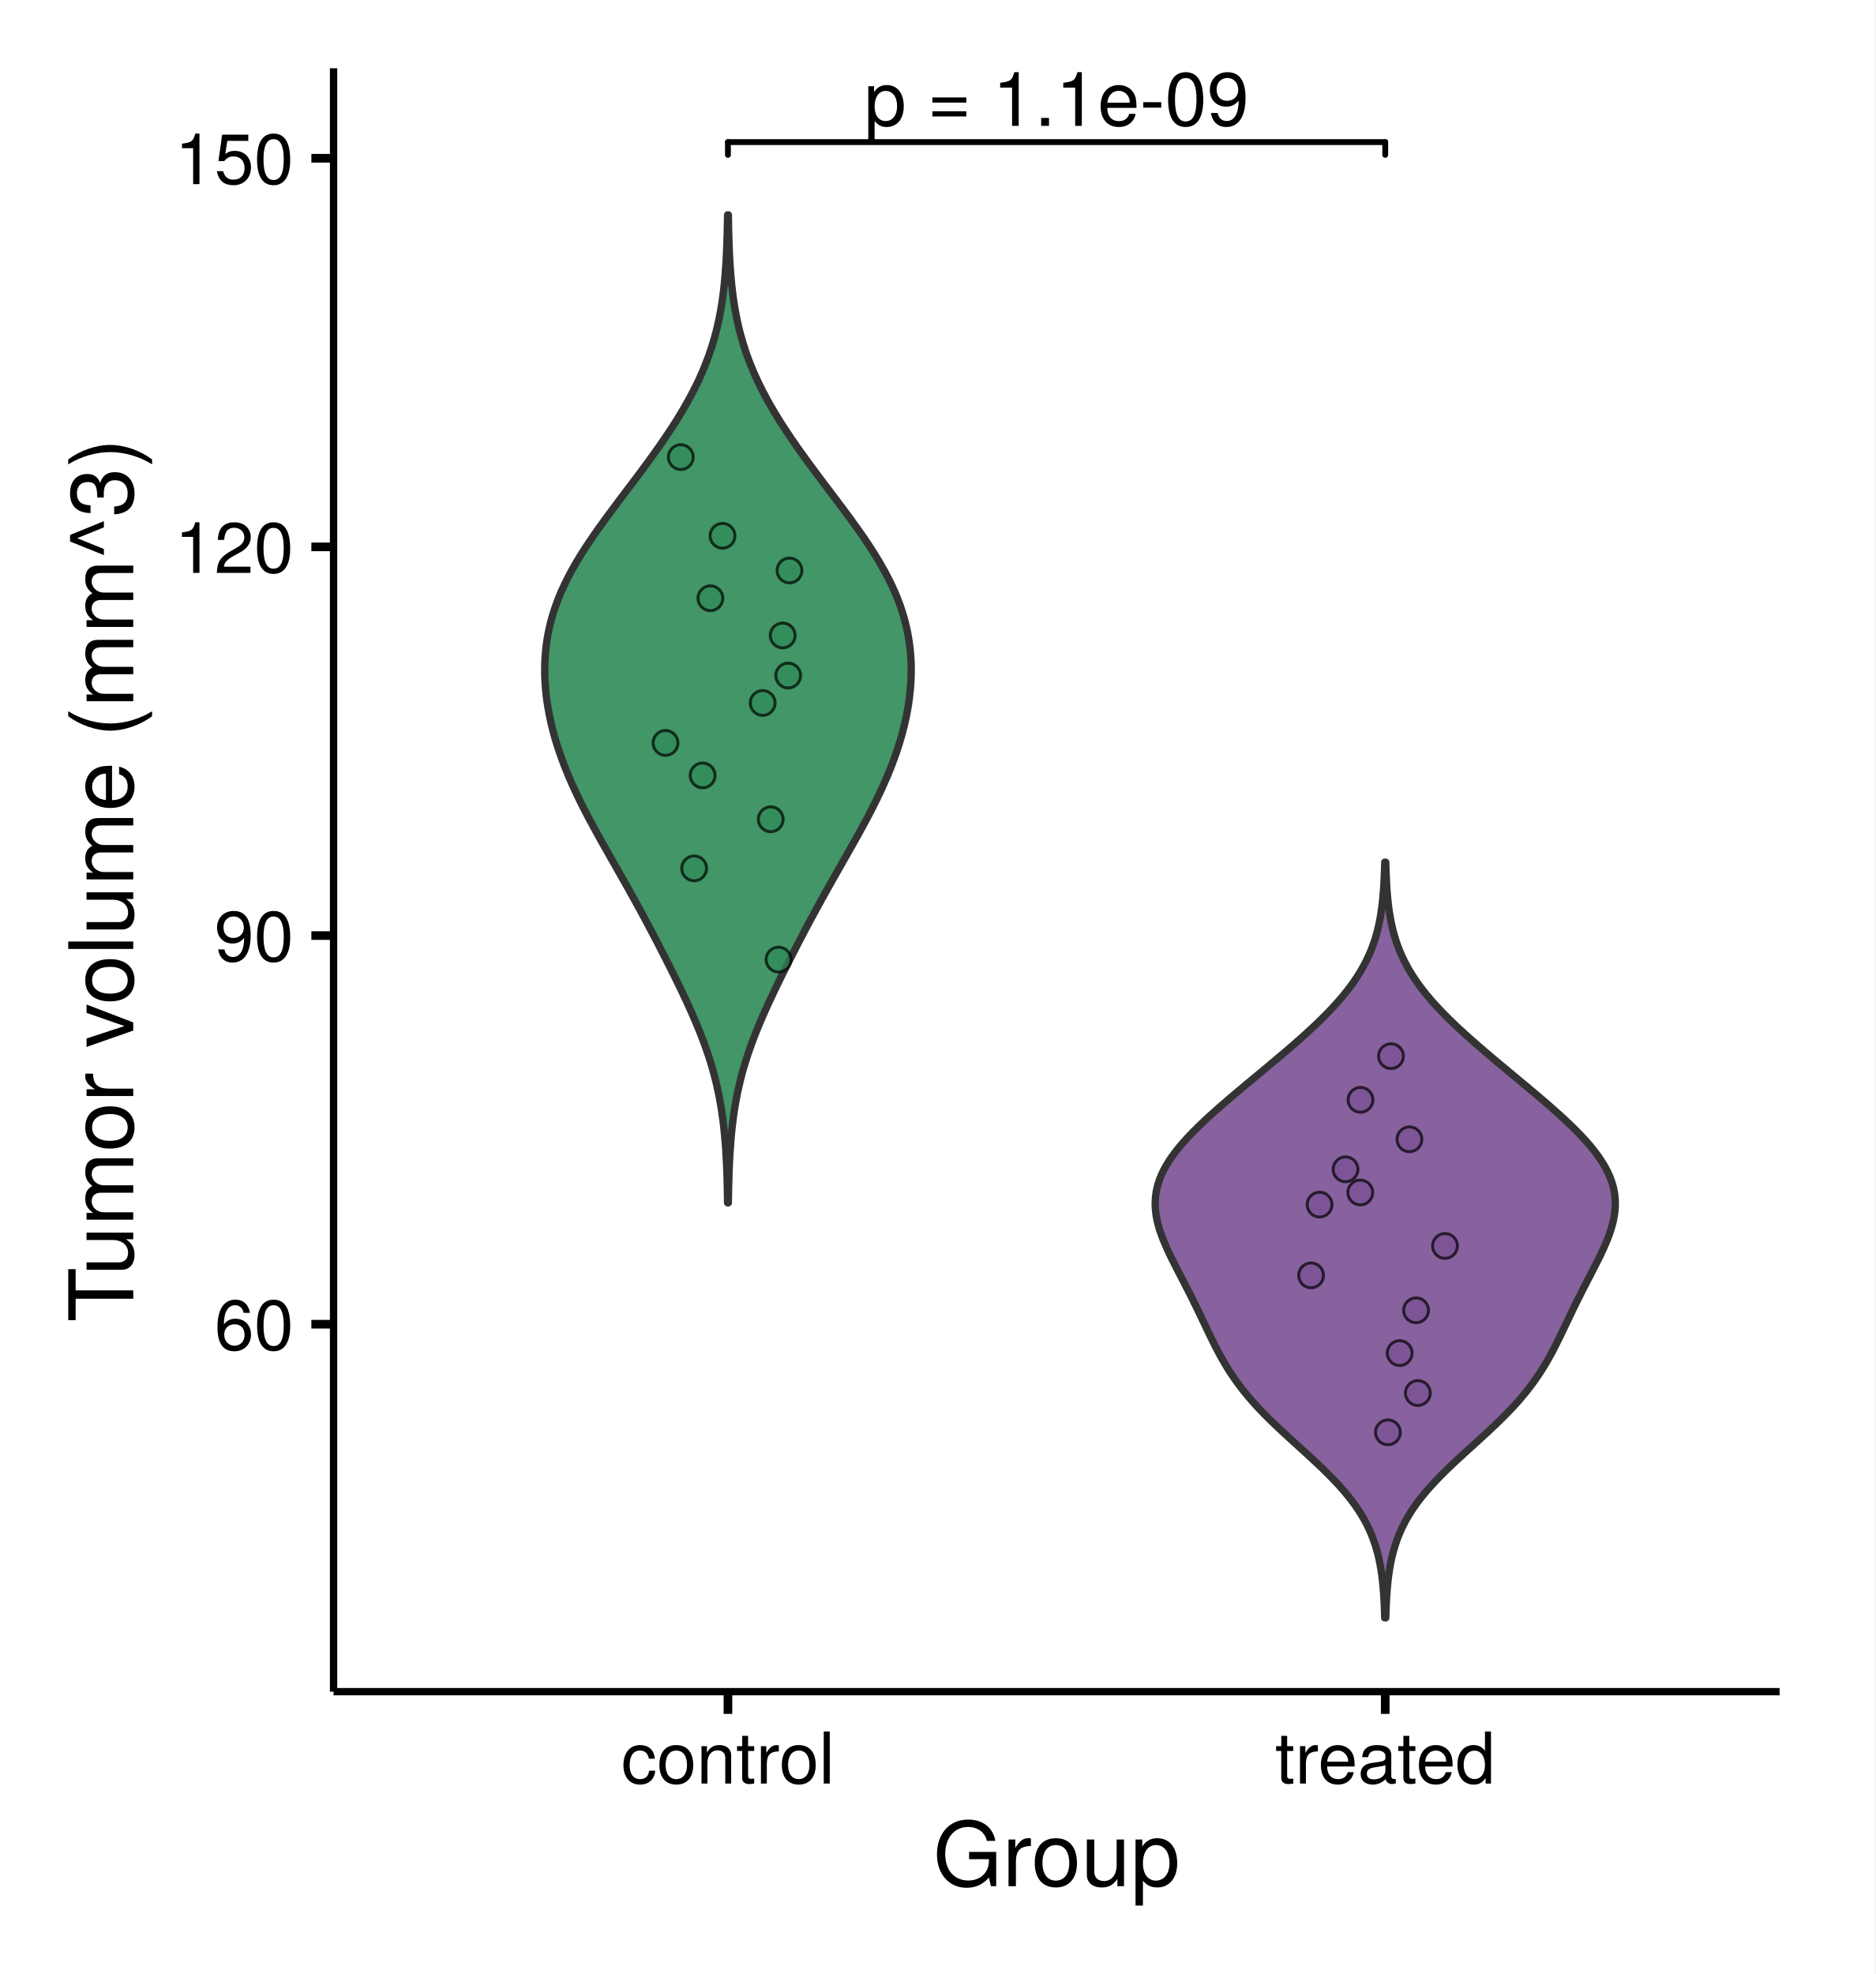
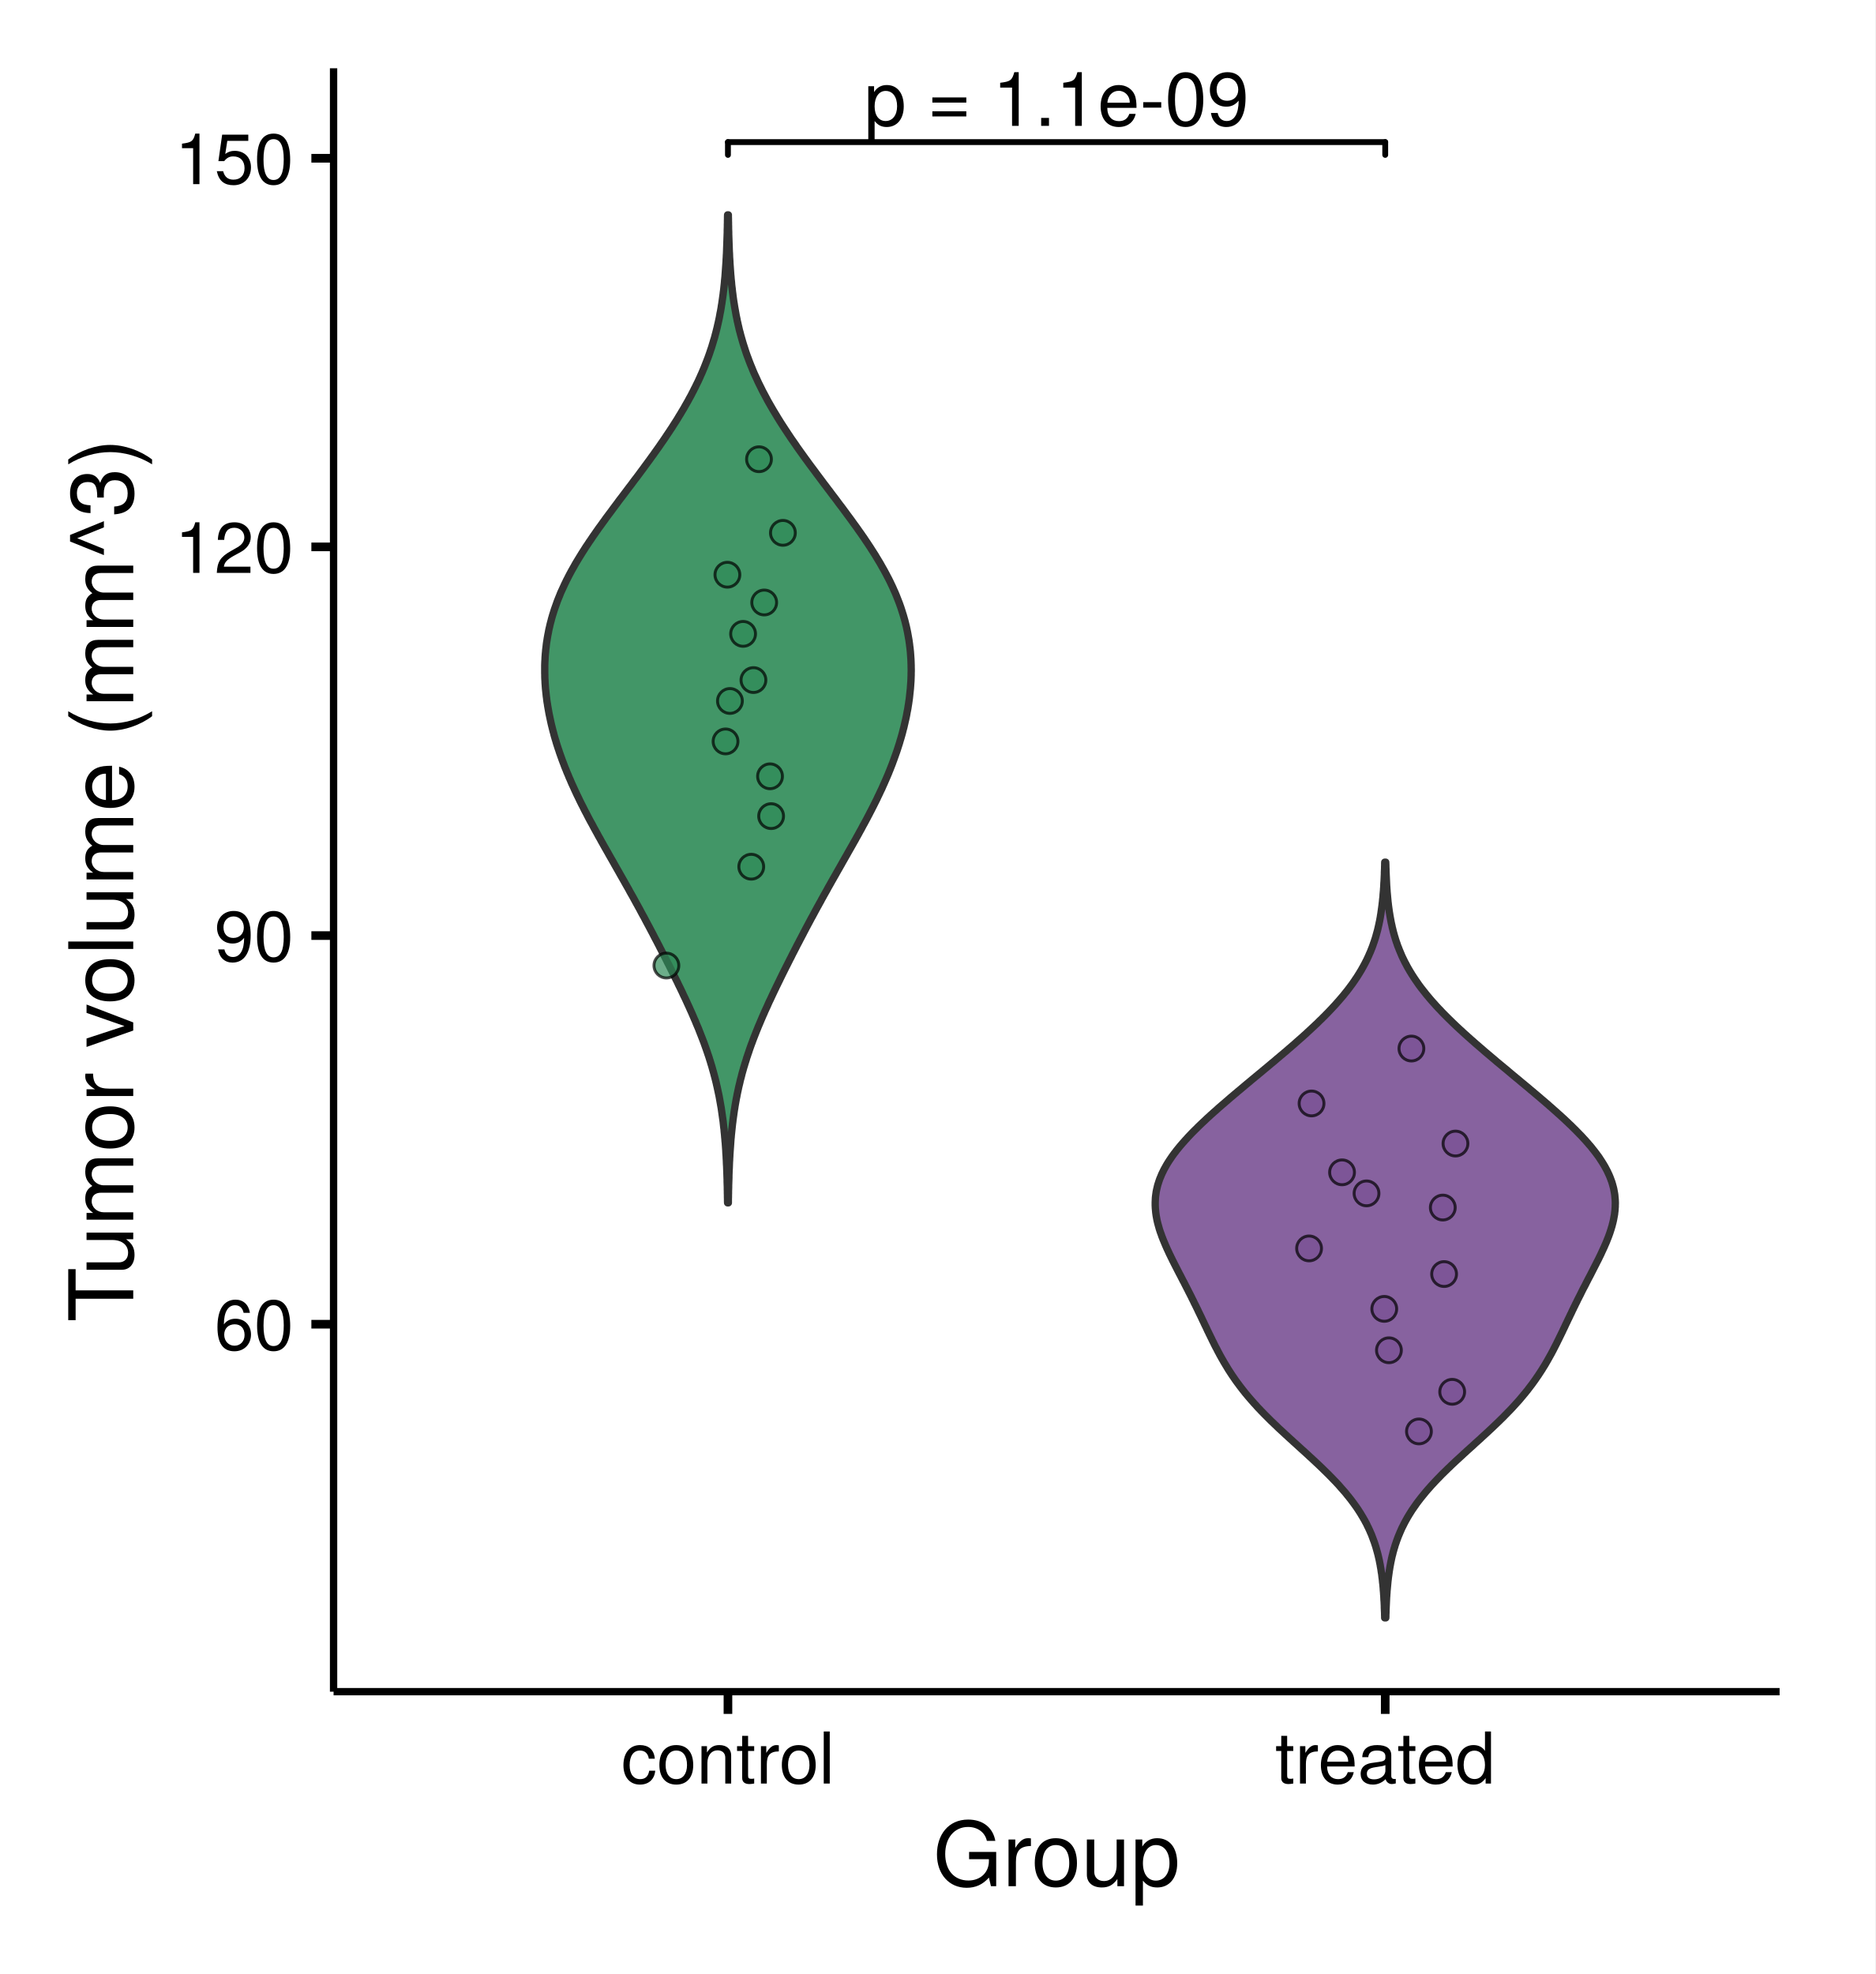
<svg xmlns="http://www.w3.org/2000/svg" class="svglite" width="273.60pt" height="288.00pt" viewBox="0 0 273.60 288.00">
  <defs>
    <style type="text/css">
    .svglite line, .svglite polyline, .svglite polygon, .svglite path, .svglite rect, .svglite circle {
      fill: none;
      stroke: #000000;
      stroke-linecap: round;
      stroke-linejoin: round;
      stroke-miterlimit: 10.00;
    }
    .svglite text {
      white-space: pre;
    }
  </style>
  </defs>
  <rect width="100%" height="100%" style="stroke: none; fill: #FFFFFF;" />
  <defs>
    <clipPath id="cpMC4wMHwyNzMuNjB8MC4wMHwyODguMDA=">
      <rect x="0.00" y="0.00" width="273.60" height="288.00" />
    </clipPath>
  </defs>
  <g clip-path="url(#cpMC4wMHwyNzMuNjB8MC4wMHwyODguMDA=)">
    <rect x="0.00" y="0.00" width="273.60" height="288.00" style="stroke-width: 1.26; stroke: #FFFFFF; fill: #FFFFFF;" />
  </g>
  <defs>
    <clipPath id="cpNDguNjd8MjU5LjY1fDkuOTZ8MjQ2Ljgx">
      <rect x="48.67" y="9.96" width="210.98" height="236.85" />
    </clipPath>
  </defs>
  <g clip-path="url(#cpNDguNjd8MjU5LjY1fDkuOTZ8MjQ2Ljgx)">
    <rect x="48.67" y="9.96" width="210.98" height="236.85" style="stroke-width: 1.26; stroke: none; fill: #FFFFFF;" />
    <polygon points="106.16,175.49 106.15,175.21 106.15,174.93 106.14,174.64 106.14,174.36 106.13,174.08 106.13,173.80 106.12,173.52 106.12,173.23 106.11,172.95 106.10,172.67 106.09,172.39 106.09,172.11 106.08,171.82 106.07,171.54 106.06,171.26 106.05,170.98 106.04,170.70 106.03,170.41 106.02,170.13 106.00,169.85 105.99,169.57 105.98,169.28 105.96,169.00 105.95,168.72 105.93,168.44 105.91,168.16 105.90,167.87 105.88,167.59 105.86,167.31 105.84,167.03 105.82,166.75 105.79,166.46 105.77,166.18 105.74,165.90 105.72,165.62 105.69,165.34 105.66,165.05 105.64,164.77 105.60,164.49 105.57,164.21 105.54,163.93 105.51,163.64 105.47,163.36 105.43,163.08 105.39,162.80 105.35,162.51 105.31,162.23 105.27,161.95 105.23,161.67 105.18,161.39 105.13,161.10 105.08,160.82 105.03,160.54 104.98,160.26 104.93,159.98 104.87,159.69 104.81,159.41 104.75,159.13 104.69,158.85 104.63,158.57 104.56,158.28 104.50,158.00 104.43,157.72 104.36,157.44 104.29,157.16 104.21,156.87 104.14,156.59 104.06,156.31 103.98,156.03 103.90,155.74 103.82,155.46 103.73,155.18 103.65,154.90 103.56,154.62 103.47,154.33 103.38,154.05 103.28,153.77 103.19,153.49 103.09,153.21 102.99,152.92 102.89,152.64 102.79,152.36 102.69,152.08 102.58,151.80 102.47,151.51 102.36,151.23 102.25,150.95 102.14,150.67 102.03,150.39 101.92,150.10 101.80,149.82 101.68,149.54 101.56,149.26 101.45,148.97 101.32,148.69 101.20,148.41 101.08,148.13 100.96,147.85 100.83,147.56 100.70,147.28 100.58,147.00 100.45,146.72 100.32,146.44 100.19,146.15 100.06,145.87 99.93,145.59 99.79,145.31 99.66,145.03 99.53,144.74 99.39,144.46 99.26,144.18 99.12,143.90 98.98,143.62 98.85,143.33 98.71,143.05 98.57,142.77 98.43,142.49 98.29,142.20 98.15,141.92 98.01,141.64 97.87,141.36 97.73,141.08 97.59,140.79 97.44,140.51 97.30,140.23 97.16,139.95 97.02,139.67 96.87,139.38 96.73,139.10 96.58,138.82 96.44,138.54 96.29,138.26 96.15,137.97 96.00,137.69 95.86,137.41 95.71,137.13 95.56,136.85 95.41,136.56 95.27,136.28 95.12,136.00 94.97,135.72 94.82,135.43 94.67,135.15 94.52,134.87 94.37,134.59 94.22,134.31 94.07,134.02 93.92,133.74 93.76,133.46 93.61,133.18 93.46,132.90 93.31,132.61 93.15,132.33 93.00,132.05 92.84,131.77 92.69,131.49 92.53,131.20 92.38,130.92 92.22,130.64 92.06,130.36 91.90,130.08 91.75,129.79 91.59,129.51 91.43,129.23 91.27,128.95 91.11,128.66 90.95,128.38 90.79,128.10 90.63,127.82 90.47,127.54 90.31,127.25 90.15,126.97 89.99,126.69 89.83,126.41 89.67,126.13 89.51,125.84 89.35,125.56 89.19,125.28 89.03,125.00 88.87,124.72 88.71,124.43 88.55,124.15 88.39,123.87 88.23,123.59 88.07,123.31 87.91,123.02 87.75,122.74 87.60,122.46 87.44,122.18 87.28,121.90 87.13,121.61 86.97,121.33 86.82,121.05 86.66,120.77 86.51,120.48 86.36,120.20 86.20,119.92 86.05,119.64 85.90,119.36 85.75,119.07 85.61,118.79 85.46,118.51 85.31,118.23 85.17,117.95 85.03,117.66 84.88,117.38 84.74,117.10 84.60,116.82 84.47,116.54 84.33,116.25 84.19,115.97 84.06,115.69 83.93,115.41 83.80,115.13 83.67,114.84 83.54,114.56 83.41,114.28 83.29,114.00 83.17,113.71 83.04,113.43 82.93,113.15 82.81,112.87 82.69,112.59 82.58,112.30 82.46,112.02 82.35,111.74 82.25,111.46 82.14,111.18 82.03,110.89 81.93,110.61 81.83,110.33 81.73,110.05 81.63,109.77 81.54,109.48 81.44,109.20 81.35,108.92 81.26,108.64 81.17,108.36 81.09,108.07 81.00,107.79 80.92,107.51 80.84,107.23 80.77,106.94 80.69,106.66 80.62,106.38 80.55,106.10 80.48,105.82 80.41,105.53 80.35,105.25 80.29,104.97 80.23,104.69 80.17,104.41 80.11,104.12 80.06,103.84 80.01,103.56 79.96,103.28 79.91,103.00 79.87,102.71 79.82,102.43 79.78,102.15 79.75,101.87 79.71,101.59 79.68,101.30 79.65,101.02 79.62,100.74 79.59,100.46 79.57,100.17 79.55,99.89 79.53,99.61 79.52,99.33 79.50,99.05 79.49,98.76 79.49,98.48 79.48,98.20 79.48,97.92 79.48,97.64 79.48,97.35 79.48,97.07 79.49,96.79 79.50,96.51 79.52,96.23 79.53,95.94 79.55,95.66 79.57,95.38 79.60,95.10 79.62,94.82 79.66,94.53 79.69,94.25 79.72,93.97 79.76,93.69 79.81,93.40 79.85,93.12 79.90,92.84 79.95,92.56 80.01,92.28 80.06,91.99 80.12,91.71 80.19,91.43 80.25,91.15 80.32,90.87 80.40,90.58 80.47,90.30 80.55,90.02 80.63,89.74 80.72,89.46 80.81,89.17 80.90,88.89 81.00,88.61 81.10,88.33 81.20,88.05 81.30,87.76 81.41,87.48 81.52,87.20 81.64,86.92 81.75,86.63 81.87,86.35 82.00,86.07 82.13,85.79 82.26,85.51 82.39,85.22 82.53,84.94 82.66,84.66 82.81,84.38 82.95,84.10 83.10,83.81 83.25,83.53 83.40,83.25 83.56,82.97 83.72,82.69 83.88,82.40 84.04,82.12 84.21,81.84 84.38,81.56 84.55,81.28 84.73,80.99 84.90,80.71 85.08,80.43 85.26,80.15 85.44,79.86 85.63,79.58 85.82,79.30 86.00,79.02 86.20,78.74 86.39,78.45 86.58,78.17 86.78,77.89 86.97,77.61 87.17,77.33 87.37,77.04 87.58,76.76 87.78,76.48 87.98,76.20 88.19,75.92 88.39,75.63 88.60,75.35 88.81,75.07 89.02,74.79 89.23,74.51 89.44,74.22 89.65,73.94 89.86,73.66 90.07,73.38 90.28,73.09 90.49,72.81 90.71,72.53 90.92,72.25 91.13,71.97 91.35,71.68 91.56,71.40 91.77,71.12 91.99,70.84 92.20,70.56 92.41,70.27 92.62,69.99 92.84,69.71 93.05,69.43 93.26,69.15 93.47,68.86 93.68,68.58 93.89,68.30 94.09,68.02 94.30,67.74 94.51,67.45 94.72,67.17 94.92,66.89 95.12,66.61 95.33,66.33 95.53,66.04 95.73,65.76 95.93,65.48 96.13,65.20 96.33,64.91 96.52,64.63 96.72,64.35 96.91,64.07 97.10,63.79 97.29,63.50 97.48,63.22 97.67,62.94 97.85,62.66 98.04,62.38 98.22,62.09 98.40,61.81 98.58,61.53 98.76,61.25 98.93,60.97 99.10,60.68 99.28,60.40 99.44,60.12 99.61,59.84 99.78,59.56 99.94,59.27 100.10,58.99 100.26,58.71 100.42,58.43 100.57,58.14 100.73,57.86 100.88,57.58 101.02,57.30 101.17,57.02 101.31,56.73 101.46,56.45 101.59,56.17 101.73,55.89 101.87,55.61 102.00,55.32 102.13,55.04 102.25,54.76 102.38,54.48 102.50,54.20 102.62,53.91 102.74,53.63 102.85,53.35 102.96,53.07 103.07,52.79 103.18,52.50 103.29,52.22 103.39,51.94 103.49,51.66 103.59,51.37 103.68,51.09 103.78,50.81 103.87,50.53 103.95,50.25 104.04,49.96 104.12,49.68 104.21,49.40 104.29,49.12 104.36,48.84 104.44,48.55 104.51,48.27 104.58,47.99 104.65,47.71 104.71,47.43 104.78,47.14 104.84,46.86 104.90,46.58 104.96,46.30 105.01,46.02 105.06,45.73 105.12,45.45 105.17,45.17 105.22,44.89 105.26,44.60 105.31,44.32 105.35,44.04 105.39,43.76 105.43,43.48 105.47,43.19 105.51,42.91 105.54,42.63 105.58,42.35 105.61,42.07 105.64,41.78 105.67,41.50 105.70,41.22 105.72,40.94 105.75,40.66 105.78,40.37 105.80,40.09 105.82,39.81 105.84,39.53 105.86,39.25 105.88,38.96 105.90,38.68 105.92,38.40 105.94,38.12 105.95,37.83 105.97,37.55 105.98,37.27 106.00,36.99 106.01,36.71 106.02,36.42 106.03,36.14 106.04,35.86 106.05,35.58 106.06,35.30 106.07,35.01 106.08,34.73 106.09,34.45 106.10,34.17 106.11,33.89 106.11,33.60 106.12,33.32 106.13,33.04 106.13,32.76 106.14,32.48 106.14,32.19 106.15,31.91 106.15,31.63 106.16,31.35 106.27,31.35 106.27,31.63 106.28,31.91 106.28,32.19 106.29,32.48 106.29,32.76 106.30,33.04 106.30,33.32 106.31,33.60 106.32,33.89 106.32,34.17 106.33,34.45 106.34,34.73 106.35,35.01 106.36,35.30 106.37,35.58 106.38,35.86 106.39,36.14 106.40,36.42 106.41,36.71 106.43,36.99 106.44,37.27 106.45,37.55 106.47,37.83 106.49,38.12 106.50,38.40 106.52,38.68 106.54,38.96 106.56,39.25 106.58,39.53 106.60,39.81 106.62,40.09 106.65,40.37 106.67,40.66 106.70,40.94 106.73,41.22 106.75,41.50 106.78,41.78 106.82,42.07 106.85,42.35 106.88,42.63 106.92,42.91 106.95,43.19 106.99,43.48 107.03,43.76 107.07,44.04 107.12,44.32 107.16,44.60 107.21,44.89 107.26,45.17 107.31,45.45 107.36,45.73 107.41,46.02 107.47,46.30 107.53,46.58 107.58,46.86 107.65,47.14 107.71,47.43 107.78,47.71 107.84,47.99 107.91,48.27 107.99,48.55 108.06,48.84 108.14,49.12 108.22,49.40 108.30,49.68 108.38,49.96 108.47,50.25 108.56,50.53 108.65,50.81 108.74,51.09 108.83,51.37 108.93,51.66 109.03,51.94 109.14,52.22 109.24,52.50 109.35,52.79 109.46,53.07 109.57,53.35 109.69,53.63 109.80,53.91 109.92,54.20 110.04,54.48 110.17,54.76 110.30,55.04 110.43,55.32 110.56,55.61 110.69,55.89 110.83,56.17 110.97,56.45 111.11,56.73 111.25,57.02 111.40,57.30 111.55,57.58 111.70,57.86 111.85,58.14 112.00,58.43 112.16,58.71 112.32,58.99 112.48,59.27 112.65,59.56 112.81,59.84 112.98,60.12 113.15,60.40 113.32,60.68 113.49,60.97 113.67,61.25 113.84,61.53 114.02,61.81 114.20,62.09 114.39,62.38 114.57,62.66 114.76,62.94 114.94,63.22 115.13,63.50 115.32,63.79 115.51,64.07 115.71,64.35 115.90,64.63 116.10,64.91 116.29,65.20 116.49,65.48 116.69,65.76 116.89,66.04 117.10,66.33 117.30,66.61 117.50,66.89 117.71,67.17 117.91,67.45 118.12,67.74 118.33,68.02 118.54,68.30 118.75,68.58 118.96,68.86 119.17,69.15 119.38,69.43 119.59,69.71 119.80,69.99 120.01,70.27 120.22,70.56 120.44,70.84 120.65,71.12 120.86,71.40 121.08,71.68 121.29,71.97 121.50,72.25 121.72,72.53 121.93,72.81 122.14,73.09 122.35,73.38 122.56,73.66 122.78,73.94 122.99,74.22 123.20,74.51 123.41,74.79 123.61,75.07 123.82,75.35 124.03,75.63 124.24,75.92 124.44,76.20 124.64,76.48 124.85,76.76 125.05,77.04 125.25,77.33 125.45,77.61 125.65,77.89 125.84,78.17 126.04,78.45 126.23,78.74 126.42,79.02 126.61,79.30 126.79,79.58 126.98,79.86 127.16,80.15 127.34,80.43 127.52,80.71 127.70,80.99 127.87,81.28 128.04,81.56 128.21,81.84 128.38,82.12 128.54,82.40 128.70,82.69 128.86,82.97 129.02,83.25 129.17,83.53 129.32,83.81 129.47,84.10 129.62,84.38 129.76,84.66 129.90,84.94 130.03,85.22 130.17,85.51 130.30,85.79 130.42,86.07 130.55,86.35 130.67,86.63 130.79,86.92 130.90,87.20 131.01,87.48 131.12,87.76 131.23,88.05 131.33,88.33 131.43,88.61 131.52,88.89 131.61,89.17 131.70,89.46 131.79,89.74 131.87,90.02 131.95,90.30 132.03,90.58 132.10,90.87 132.17,91.15 132.24,91.43 132.30,91.71 132.36,91.99 132.42,92.28 132.47,92.56 132.52,92.84 132.57,93.12 132.62,93.40 132.66,93.69 132.70,93.97 132.73,94.25 132.77,94.53 132.80,94.82 132.83,95.10 132.85,95.38 132.87,95.66 132.89,95.94 132.91,96.23 132.92,96.51 132.93,96.79 132.94,97.07 132.94,97.35 132.95,97.64 132.95,97.92 132.94,98.20 132.94,98.48 132.93,98.76 132.92,99.05 132.91,99.33 132.89,99.61 132.87,99.89 132.85,100.17 132.83,100.46 132.80,100.74 132.77,101.02 132.74,101.30 132.71,101.59 132.68,101.87 132.64,102.15 132.60,102.43 132.56,102.71 132.51,103.00 132.47,103.28 132.42,103.56 132.36,103.84 132.31,104.12 132.26,104.41 132.20,104.69 132.14,104.97 132.07,105.25 132.01,105.53 131.94,105.82 131.88,106.10 131.80,106.38 131.73,106.66 131.66,106.94 131.58,107.23 131.50,107.51 131.42,107.79 131.33,108.07 131.25,108.36 131.16,108.64 131.07,108.92 130.98,109.20 130.89,109.48 130.79,109.77 130.69,110.05 130.59,110.33 130.49,110.61 130.39,110.89 130.28,111.18 130.18,111.46 130.07,111.74 129.96,112.02 129.85,112.30 129.73,112.59 129.62,112.87 129.50,113.15 129.38,113.43 129.26,113.71 129.13,114.00 129.01,114.28 128.88,114.56 128.76,114.84 128.63,115.13 128.49,115.41 128.36,115.69 128.23,115.97 128.09,116.25 127.96,116.54 127.82,116.82 127.68,117.10 127.54,117.38 127.40,117.66 127.25,117.95 127.11,118.23 126.96,118.51 126.82,118.79 126.67,119.07 126.52,119.36 126.37,119.64 126.22,119.92 126.07,120.20 125.91,120.48 125.76,120.77 125.61,121.05 125.45,121.33 125.30,121.61 125.14,121.90 124.98,122.18 124.83,122.46 124.67,122.74 124.51,123.02 124.35,123.31 124.19,123.59 124.03,123.87 123.87,124.15 123.71,124.43 123.55,124.72 123.39,125.00 123.23,125.28 123.07,125.56 122.91,125.84 122.75,126.13 122.59,126.41 122.43,126.69 122.27,126.97 122.11,127.25 121.95,127.54 121.79,127.82 121.63,128.10 121.47,128.38 121.31,128.66 121.15,128.95 120.99,129.23 120.83,129.51 120.68,129.79 120.52,130.08 120.36,130.36 120.20,130.64 120.05,130.92 119.89,131.20 119.74,131.49 119.58,131.77 119.43,132.05 119.27,132.33 119.12,132.61 118.96,132.90 118.81,133.18 118.66,133.46 118.51,133.74 118.35,134.02 118.20,134.31 118.05,134.59 117.90,134.87 117.75,135.15 117.60,135.43 117.45,135.72 117.30,136.00 117.16,136.28 117.01,136.56 116.86,136.85 116.71,137.13 116.57,137.41 116.42,137.69 116.27,137.97 116.13,138.26 115.98,138.54 115.84,138.82 115.69,139.10 115.55,139.38 115.41,139.67 115.26,139.95 115.12,140.23 114.98,140.51 114.84,140.79 114.69,141.08 114.55,141.36 114.41,141.64 114.27,141.92 114.13,142.20 113.99,142.49 113.85,142.77 113.72,143.05 113.58,143.33 113.44,143.62 113.30,143.90 113.17,144.18 113.03,144.46 112.90,144.74 112.76,145.03 112.63,145.31 112.50,145.59 112.37,145.87 112.23,146.15 112.10,146.44 111.98,146.72 111.85,147.00 111.72,147.28 111.59,147.56 111.47,147.85 111.34,148.13 111.22,148.41 111.10,148.69 110.98,148.97 110.86,149.26 110.74,149.54 110.62,149.82 110.51,150.10 110.39,150.39 110.28,150.67 110.17,150.95 110.06,151.23 109.95,151.51 109.84,151.80 109.74,152.08 109.63,152.36 109.53,152.64 109.43,152.92 109.33,153.21 109.24,153.49 109.14,153.77 109.05,154.05 108.95,154.33 108.87,154.62 108.78,154.90 108.69,155.18 108.61,155.46 108.52,155.74 108.44,156.03 108.36,156.31 108.28,156.59 108.21,156.87 108.14,157.16 108.06,157.44 107.99,157.72 107.93,158.00 107.86,158.28 107.79,158.57 107.73,158.85 107.67,159.13 107.61,159.41 107.55,159.69 107.50,159.98 107.44,160.26 107.39,160.54 107.34,160.82 107.29,161.10 107.24,161.39 107.20,161.67 107.15,161.95 107.11,162.23 107.07,162.51 107.03,162.80 106.99,163.08 106.95,163.36 106.92,163.64 106.88,163.93 106.85,164.21 106.82,164.49 106.79,164.77 106.76,165.05 106.73,165.34 106.70,165.62 106.68,165.90 106.65,166.18 106.63,166.46 106.61,166.75 106.59,167.03 106.57,167.31 106.55,167.59 106.53,167.87 106.51,168.16 106.49,168.44 106.48,168.72 106.46,169.00 106.45,169.28 106.43,169.57 106.42,169.85 106.41,170.13 106.40,170.41 106.38,170.70 106.37,170.98 106.36,171.26 106.35,171.54 106.35,171.82 106.34,172.11 106.33,172.39 106.32,172.67 106.31,172.95 106.31,173.23 106.30,173.52 106.29,173.80 106.29,174.08 106.28,174.36 106.28,174.64 106.27,174.93 106.27,175.21 106.27,175.49 106.16,175.49 " style="stroke-width: 1.07; stroke: #333333; stroke-linecap: butt; fill: #2E8B57; fill-opacity: 0.90;" />
    <polygon points="202.03,236.04 202.03,235.83 202.02,235.61 202.02,235.40 202.01,235.18 202.00,234.97 201.99,234.75 201.98,234.53 201.98,234.32 201.97,234.10 201.96,233.89 201.95,233.67 201.93,233.45 201.92,233.24 201.91,233.02 201.90,232.81 201.88,232.59 201.87,232.38 201.85,232.16 201.83,231.94 201.82,231.73 201.80,231.51 201.78,231.30 201.76,231.08 201.73,230.87 201.71,230.65 201.69,230.43 201.66,230.22 201.63,230.00 201.61,229.79 201.58,229.57 201.54,229.36 201.51,229.14 201.48,228.92 201.44,228.71 201.40,228.49 201.37,228.28 201.32,228.06 201.28,227.84 201.24,227.63 201.19,227.41 201.14,227.20 201.09,226.98 201.04,226.77 200.98,226.55 200.92,226.33 200.86,226.12 200.80,225.90 200.74,225.69 200.67,225.47 200.60,225.26 200.53,225.04 200.45,224.82 200.37,224.61 200.29,224.39 200.21,224.18 200.13,223.96 200.04,223.75 199.94,223.53 199.85,223.31 199.75,223.10 199.65,222.88 199.54,222.67 199.44,222.45 199.33,222.23 199.21,222.02 199.10,221.80 198.97,221.59 198.85,221.37 198.72,221.16 198.59,220.94 198.46,220.72 198.32,220.51 198.18,220.29 198.04,220.08 197.89,219.86 197.74,219.65 197.58,219.43 197.42,219.21 197.26,219.00 197.10,218.78 196.93,218.57 196.76,218.35 196.58,218.14 196.41,217.92 196.23,217.70 196.04,217.49 195.85,217.27 195.66,217.06 195.47,216.84 195.28,216.62 195.08,216.41 194.88,216.19 194.67,215.98 194.46,215.76 194.26,215.55 194.04,215.33 193.83,215.11 193.61,214.90 193.39,214.68 193.17,214.47 192.95,214.25 192.73,214.04 192.50,213.82 192.27,213.60 192.04,213.39 191.81,213.17 191.58,212.96 191.35,212.74 191.11,212.53 190.88,212.31 190.64,212.09 190.41,211.88 190.17,211.66 189.93,211.45 189.69,211.23 189.46,211.02 189.22,210.80 188.98,210.58 188.74,210.37 188.51,210.15 188.27,209.94 188.03,209.72 187.80,209.50 187.56,209.29 187.33,209.07 187.10,208.86 186.86,208.64 186.63,208.43 186.40,208.21 186.18,207.99 185.95,207.78 185.73,207.56 185.50,207.35 185.28,207.13 185.07,206.92 184.85,206.70 184.63,206.48 184.42,206.27 184.21,206.05 184.00,205.84 183.80,205.62 183.59,205.41 183.39,205.19 183.20,204.97 183.00,204.76 182.81,204.54 182.62,204.33 182.43,204.11 182.24,203.89 182.06,203.68 181.88,203.46 181.70,203.25 181.53,203.03 181.36,202.82 181.19,202.60 181.02,202.38 180.86,202.17 180.70,201.95 180.54,201.74 180.38,201.52 180.23,201.31 180.08,201.09 179.93,200.87 179.78,200.66 179.64,200.44 179.50,200.23 179.36,200.01 179.22,199.80 179.09,199.58 178.96,199.36 178.83,199.15 178.70,198.93 178.57,198.72 178.45,198.50 178.32,198.28 178.20,198.07 178.08,197.85 177.96,197.64 177.85,197.42 177.73,197.21 177.62,196.99 177.51,196.77 177.39,196.56 177.28,196.34 177.17,196.13 177.07,195.91 176.96,195.70 176.85,195.48 176.75,195.26 176.64,195.05 176.54,194.83 176.43,194.62 176.33,194.40 176.22,194.19 176.12,193.97 176.02,193.75 175.92,193.54 175.81,193.32 175.71,193.11 175.61,192.89 175.50,192.67 175.40,192.46 175.30,192.24 175.20,192.03 175.09,191.81 174.99,191.60 174.88,191.38 174.78,191.16 174.68,190.95 174.57,190.73 174.47,190.52 174.36,190.30 174.25,190.09 174.15,189.87 174.04,189.65 173.93,189.44 173.83,189.22 173.72,189.01 173.61,188.79 173.50,188.58 173.39,188.36 173.28,188.14 173.17,187.93 173.06,187.71 172.95,187.50 172.84,187.28 172.73,187.06 172.61,186.85 172.50,186.63 172.39,186.42 172.28,186.20 172.17,185.99 172.05,185.77 171.94,185.55 171.83,185.34 171.72,185.12 171.61,184.91 171.50,184.69 171.39,184.48 171.28,184.26 171.17,184.04 171.06,183.83 170.96,183.61 170.85,183.40 170.75,183.18 170.64,182.97 170.54,182.75 170.44,182.53 170.34,182.32 170.24,182.10 170.15,181.89 170.05,181.67 169.96,181.45 169.87,181.24 169.78,181.02 169.69,180.81 169.61,180.59 169.52,180.38 169.45,180.16 169.37,179.94 169.29,179.73 169.22,179.51 169.15,179.30 169.09,179.08 169.03,178.87 168.97,178.65 168.91,178.43 168.86,178.22 168.81,178.00 168.77,177.79 168.73,177.57 168.69,177.36 168.66,177.14 168.63,176.92 168.61,176.71 168.59,176.49 168.57,176.28 168.56,176.06 168.55,175.84 168.55,175.63 168.55,175.41 168.56,175.20 168.57,174.98 168.58,174.77 168.60,174.55 168.63,174.33 168.66,174.12 168.69,173.90 168.73,173.69 168.78,173.47 168.83,173.26 168.88,173.04 168.94,172.82 169.01,172.61 169.08,172.39 169.15,172.18 169.23,171.96 169.32,171.75 169.41,171.53 169.50,171.31 169.60,171.10 169.71,170.88 169.81,170.67 169.93,170.45 170.05,170.24 170.17,170.02 170.30,169.80 170.43,169.59 170.57,169.37 170.71,169.16 170.86,168.94 171.01,168.72 171.16,168.51 171.32,168.29 171.49,168.08 171.65,167.86 171.82,167.65 172.00,167.43 172.18,167.21 172.36,167.00 172.55,166.78 172.74,166.57 172.93,166.35 173.13,166.14 173.32,165.92 173.53,165.70 173.73,165.49 173.94,165.27 174.15,165.06 174.37,164.84 174.59,164.63 174.80,164.41 175.03,164.19 175.25,163.98 175.48,163.76 175.71,163.55 175.94,163.33 176.17,163.11 176.41,162.90 176.64,162.68 176.88,162.47 177.12,162.25 177.37,162.04 177.61,161.82 177.85,161.60 178.10,161.39 178.35,161.17 178.60,160.96 178.85,160.74 179.10,160.53 179.35,160.31 179.60,160.09 179.86,159.88 180.11,159.66 180.37,159.45 180.62,159.23 180.88,159.02 181.14,158.80 181.40,158.58 181.65,158.37 181.91,158.15 182.17,157.94 182.43,157.72 182.69,157.50 182.95,157.29 183.21,157.07 183.47,156.86 183.73,156.64 183.99,156.43 184.25,156.21 184.51,155.99 184.77,155.78 185.03,155.56 185.28,155.35 185.54,155.13 185.80,154.92 186.06,154.70 186.31,154.48 186.57,154.27 186.82,154.05 187.08,153.84 187.33,153.62 187.59,153.41 187.84,153.19 188.09,152.97 188.34,152.76 188.59,152.54 188.84,152.33 189.08,152.11 189.33,151.89 189.57,151.68 189.82,151.46 190.06,151.25 190.30,151.03 190.54,150.82 190.77,150.60 191.01,150.38 191.24,150.17 191.47,149.95 191.70,149.74 191.93,149.52 192.16,149.31 192.38,149.09 192.60,148.87 192.83,148.66 193.04,148.44 193.26,148.23 193.47,148.01 193.68,147.80 193.89,147.58 194.10,147.36 194.30,147.15 194.50,146.93 194.70,146.72 194.90,146.50 195.09,146.28 195.28,146.07 195.47,145.85 195.65,145.64 195.84,145.42 196.02,145.21 196.19,144.99 196.37,144.77 196.54,144.56 196.71,144.34 196.87,144.13 197.03,143.91 197.19,143.70 197.35,143.48 197.50,143.26 197.65,143.05 197.79,142.83 197.94,142.62 198.08,142.40 198.21,142.19 198.35,141.97 198.48,141.75 198.61,141.54 198.73,141.32 198.85,141.11 198.97,140.89 199.09,140.67 199.20,140.46 199.31,140.24 199.42,140.03 199.52,139.81 199.62,139.60 199.72,139.38 199.81,139.16 199.91,138.95 200.00,138.73 200.08,138.52 200.17,138.30 200.25,138.09 200.33,137.87 200.40,137.65 200.48,137.44 200.55,137.22 200.62,137.01 200.69,136.79 200.75,136.58 200.81,136.36 200.87,136.14 200.93,135.93 200.99,135.71 201.04,135.50 201.09,135.28 201.14,135.06 201.19,134.85 201.23,134.63 201.28,134.42 201.32,134.20 201.36,133.99 201.40,133.77 201.43,133.55 201.47,133.34 201.50,133.12 201.53,132.91 201.56,132.69 201.59,132.48 201.62,132.26 201.65,132.04 201.67,131.83 201.70,131.61 201.72,131.40 201.74,131.18 201.77,130.97 201.79,130.75 201.80,130.53 201.82,130.32 201.84,130.10 201.86,129.89 201.87,129.67 201.89,129.46 201.90,129.24 201.91,129.02 201.92,128.81 201.94,128.59 201.95,128.38 201.96,128.16 201.97,127.94 201.98,127.73 201.99,127.51 201.99,127.30 202.00,127.08 202.01,126.87 202.02,126.65 202.02,126.43 202.03,126.22 202.03,126.00 202.04,125.79 202.18,125.79 202.19,126.00 202.20,126.22 202.20,126.43 202.21,126.65 202.22,126.87 202.22,127.08 202.23,127.30 202.24,127.51 202.25,127.73 202.26,127.94 202.27,128.16 202.28,128.38 202.29,128.59 202.30,128.81 202.31,129.02 202.32,129.24 202.34,129.46 202.35,129.67 202.37,129.89 202.38,130.10 202.40,130.32 202.42,130.53 202.44,130.75 202.46,130.97 202.48,131.18 202.50,131.40 202.52,131.61 202.55,131.83 202.57,132.04 202.60,132.26 202.63,132.48 202.66,132.69 202.69,132.91 202.72,133.12 202.76,133.34 202.79,133.55 202.83,133.77 202.87,133.99 202.91,134.20 202.95,134.42 202.99,134.63 203.04,134.85 203.09,135.06 203.13,135.28 203.19,135.50 203.24,135.71 203.29,135.93 203.35,136.14 203.41,136.36 203.47,136.58 203.54,136.79 203.60,137.01 203.67,137.22 203.74,137.44 203.82,137.65 203.89,137.87 203.97,138.09 204.06,138.30 204.14,138.52 204.23,138.73 204.32,138.95 204.41,139.16 204.50,139.38 204.60,139.60 204.70,139.81 204.81,140.03 204.91,140.24 205.02,140.46 205.14,140.67 205.25,140.89 205.37,141.11 205.49,141.32 205.62,141.54 205.74,141.75 205.88,141.97 206.01,142.19 206.15,142.40 206.29,142.62 206.43,142.83 206.58,143.05 206.73,143.26 206.88,143.48 207.03,143.70 207.19,143.91 207.35,144.13 207.52,144.34 207.69,144.56 207.86,144.77 208.03,144.99 208.21,145.21 208.39,145.42 208.57,145.64 208.75,145.85 208.94,146.07 209.13,146.28 209.33,146.50 209.52,146.72 209.72,146.93 209.92,147.15 210.13,147.36 210.33,147.58 210.54,147.80 210.75,148.01 210.97,148.23 211.18,148.44 211.40,148.66 211.62,148.87 211.84,149.09 212.07,149.31 212.29,149.52 212.52,149.74 212.75,149.95 212.98,150.17 213.22,150.38 213.45,150.60 213.69,150.82 213.93,151.03 214.17,151.25 214.41,151.46 214.65,151.68 214.90,151.89 215.14,152.11 215.39,152.33 215.64,152.54 215.89,152.76 216.14,152.97 216.39,153.19 216.64,153.41 216.89,153.62 217.15,153.84 217.40,154.05 217.66,154.27 217.91,154.48 218.17,154.70 218.42,154.92 218.68,155.13 218.94,155.35 219.20,155.56 219.46,155.78 219.72,155.99 219.98,156.21 220.24,156.43 220.49,156.64 220.75,156.86 221.01,157.07 221.27,157.29 221.53,157.50 221.79,157.72 222.05,157.94 222.31,158.15 222.57,158.37 222.83,158.58 223.09,158.80 223.34,159.02 223.60,159.23 223.86,159.45 224.11,159.66 224.37,159.88 224.62,160.09 224.87,160.31 225.13,160.53 225.38,160.74 225.63,160.96 225.88,161.17 226.12,161.39 226.37,161.60 226.61,161.82 226.86,162.04 227.10,162.25 227.34,162.47 227.58,162.68 227.82,162.90 228.05,163.11 228.29,163.33 228.52,163.55 228.75,163.76 228.97,163.98 229.20,164.19 229.42,164.41 229.64,164.63 229.86,164.84 230.07,165.06 230.28,165.27 230.49,165.49 230.70,165.70 230.90,165.92 231.10,166.14 231.30,166.35 231.49,166.57 231.68,166.78 231.86,167.00 232.05,167.21 232.23,167.43 232.40,167.65 232.57,167.86 232.74,168.08 232.90,168.29 233.06,168.51 233.22,168.72 233.37,168.94 233.51,169.16 233.65,169.37 233.79,169.59 233.92,169.80 234.05,170.02 234.18,170.24 234.29,170.45 234.41,170.67 234.52,170.88 234.62,171.10 234.72,171.31 234.82,171.53 234.91,171.75 234.99,171.96 235.07,172.18 235.15,172.39 235.22,172.61 235.28,172.82 235.34,173.04 235.40,173.26 235.45,173.47 235.49,173.69 235.53,173.90 235.57,174.12 235.60,174.33 235.62,174.55 235.64,174.77 235.66,174.98 235.67,175.20 235.68,175.41 235.68,175.63 235.67,175.84 235.67,176.06 235.65,176.28 235.64,176.49 235.62,176.71 235.59,176.92 235.57,177.14 235.53,177.36 235.49,177.57 235.45,177.79 235.41,178.00 235.36,178.22 235.31,178.43 235.25,178.65 235.20,178.87 235.13,179.08 235.07,179.30 235.00,179.51 234.93,179.73 234.86,179.94 234.78,180.16 234.70,180.38 234.62,180.59 234.53,180.81 234.45,181.02 234.36,181.24 234.27,181.45 234.17,181.67 234.08,181.89 233.98,182.10 233.88,182.32 233.78,182.53 233.68,182.75 233.58,182.97 233.48,183.18 233.37,183.40 233.27,183.61 233.16,183.83 233.05,184.04 232.94,184.26 232.83,184.48 232.72,184.69 232.61,184.91 232.50,185.12 232.39,185.34 232.28,185.55 232.17,185.77 232.06,185.99 231.95,186.20 231.83,186.42 231.72,186.63 231.61,186.85 231.50,187.06 231.39,187.28 231.28,187.50 231.17,187.71 231.05,187.93 230.94,188.14 230.83,188.36 230.72,188.58 230.62,188.79 230.51,189.01 230.40,189.22 230.29,189.44 230.18,189.65 230.08,189.87 229.97,190.09 229.86,190.30 229.76,190.52 229.65,190.73 229.55,190.95 229.44,191.16 229.34,191.38 229.24,191.60 229.13,191.81 229.03,192.03 228.93,192.24 228.82,192.46 228.72,192.67 228.62,192.89 228.51,193.11 228.41,193.32 228.31,193.54 228.21,193.75 228.10,193.97 228.00,194.19 227.90,194.40 227.79,194.62 227.69,194.83 227.58,195.05 227.48,195.26 227.37,195.48 227.26,195.70 227.16,195.91 227.05,196.13 226.94,196.34 226.83,196.56 226.72,196.77 226.61,196.99 226.49,197.21 226.38,197.42 226.26,197.64 226.14,197.85 226.02,198.07 225.90,198.28 225.78,198.50 225.65,198.72 225.53,198.93 225.40,199.15 225.27,199.36 225.13,199.58 225.00,199.80 224.86,200.01 224.72,200.23 224.58,200.44 224.44,200.66 224.29,200.87 224.14,201.09 223.99,201.31 223.84,201.52 223.68,201.74 223.53,201.95 223.36,202.17 223.20,202.38 223.03,202.60 222.87,202.82 222.69,203.03 222.52,203.25 222.34,203.46 222.16,203.68 221.98,203.89 221.80,204.11 221.61,204.33 221.42,204.54 221.22,204.76 221.03,204.97 220.83,205.19 220.63,205.41 220.43,205.62 220.22,205.84 220.01,206.05 219.80,206.27 219.59,206.48 219.38,206.70 219.16,206.92 218.94,207.13 218.72,207.35 218.50,207.56 218.27,207.78 218.05,207.99 217.82,208.21 217.59,208.43 217.36,208.64 217.13,208.86 216.90,209.07 216.66,209.29 216.43,209.50 216.19,209.72 215.96,209.94 215.72,210.15 215.48,210.37 215.24,210.58 215.01,210.80 214.77,211.02 214.53,211.23 214.29,211.45 214.05,211.66 213.82,211.88 213.58,212.09 213.35,212.31 213.11,212.53 212.88,212.74 212.64,212.96 212.41,213.17 212.18,213.39 211.95,213.60 211.72,213.82 211.50,214.04 211.27,214.25 211.05,214.47 210.83,214.68 210.61,214.90 210.39,215.11 210.18,215.33 209.97,215.55 209.76,215.76 209.55,215.98 209.35,216.19 209.15,216.41 208.95,216.62 208.75,216.84 208.56,217.06 208.37,217.27 208.18,217.49 208.00,217.70 207.82,217.92 207.64,218.14 207.47,218.35 207.29,218.57 207.13,218.78 206.96,219.00 206.80,219.21 206.64,219.43 206.49,219.65 206.34,219.86 206.19,220.08 206.04,220.29 205.90,220.51 205.77,220.72 205.63,220.94 205.50,221.16 205.37,221.37 205.25,221.59 205.13,221.80 205.01,222.02 204.90,222.23 204.79,222.45 204.68,222.67 204.57,222.88 204.47,223.10 204.38,223.31 204.28,223.53 204.19,223.75 204.10,223.96 204.01,224.18 203.93,224.39 203.85,224.61 203.77,224.82 203.70,225.04 203.62,225.26 203.55,225.47 203.49,225.69 203.42,225.90 203.36,226.12 203.30,226.33 203.24,226.55 203.19,226.77 203.13,226.98 203.08,227.20 203.03,227.41 202.99,227.63 202.94,227.84 202.90,228.06 202.86,228.28 202.82,228.49 202.78,228.71 202.75,228.92 202.71,229.14 202.68,229.36 202.65,229.57 202.62,229.79 202.59,230.00 202.56,230.22 202.54,230.43 202.51,230.65 202.49,230.87 202.47,231.08 202.45,231.30 202.43,231.51 202.41,231.73 202.39,231.94 202.37,232.16 202.36,232.38 202.34,232.59 202.33,232.81 202.31,233.02 202.30,233.24 202.29,233.45 202.28,233.67 202.27,233.89 202.26,234.10 202.25,234.32 202.24,234.53 202.23,234.75 202.22,234.97 202.22,235.18 202.21,235.40 202.20,235.61 202.20,235.83 202.19,236.04 202.03,236.04 " style="stroke-width: 1.07; stroke: #333333; stroke-linecap: butt; fill: #7A5195; fill-opacity: 0.90;" />
-     <circle cx="102.52" cy="113.13" r="1.81" style="stroke-width: 0.43; stroke: #000000; stroke-opacity: 0.70; fill: #2E8B57; fill-opacity: 0.70;" />
-     <circle cx="115.19" cy="83.23" r="1.81" style="stroke-width: 0.43; stroke: #000000; stroke-opacity: 0.70; fill: #2E8B57; fill-opacity: 0.70;" />
-     <circle cx="101.28" cy="126.69" r="1.81" style="stroke-width: 0.43; stroke: #000000; stroke-opacity: 0.70; fill: #2E8B57; fill-opacity: 0.70;" />
-     <circle cx="115.00" cy="98.56" r="1.81" style="stroke-width: 0.43; stroke: #000000; stroke-opacity: 0.70; fill: #2E8B57; fill-opacity: 0.70;" />
-     <circle cx="99.33" cy="66.69" r="1.81" style="stroke-width: 0.43; stroke: #000000; stroke-opacity: 0.70; fill: #2E8B57; fill-opacity: 0.70;" />
-     <circle cx="113.59" cy="140.00" r="1.81" style="stroke-width: 0.43; stroke: #000000; stroke-opacity: 0.70; fill: #2E8B57; fill-opacity: 0.70;" />
-     <circle cx="97.10" cy="108.39" r="1.81" style="stroke-width: 0.43; stroke: #000000; stroke-opacity: 0.70; fill: #2E8B57; fill-opacity: 0.70;" />
-     <circle cx="114.20" cy="92.71" r="1.81" style="stroke-width: 0.43; stroke: #000000; stroke-opacity: 0.70; fill: #2E8B57; fill-opacity: 0.70;" />
-     <circle cx="112.45" cy="119.53" r="1.81" style="stroke-width: 0.43; stroke: #000000; stroke-opacity: 0.70; fill: #2E8B57; fill-opacity: 0.70;" />
-     <circle cx="105.42" cy="78.17" r="1.81" style="stroke-width: 0.43; stroke: #000000; stroke-opacity: 0.70; fill: #2E8B57; fill-opacity: 0.70;" />
-     <circle cx="111.28" cy="102.56" r="1.81" style="stroke-width: 0.43; stroke: #000000; stroke-opacity: 0.70; fill: #2E8B57; fill-opacity: 0.70;" />
-     <circle cx="103.65" cy="87.28" r="1.81" style="stroke-width: 0.43; stroke: #000000; stroke-opacity: 0.70; fill: #2E8B57; fill-opacity: 0.70;" />
-     <circle cx="196.32" cy="170.60" r="1.81" style="stroke-width: 0.43; stroke: #000000; stroke-opacity: 0.70; fill: #7A5195; fill-opacity: 0.70;" />
-     <circle cx="191.29" cy="186.07" r="1.81" style="stroke-width: 0.43; stroke: #000000; stroke-opacity: 0.70; fill: #7A5195; fill-opacity: 0.70;" />
-     <circle cx="202.95" cy="154.09" r="1.81" style="stroke-width: 0.43; stroke: #000000; stroke-opacity: 0.70; fill: #7A5195; fill-opacity: 0.70;" />
-     <circle cx="204.22" cy="197.41" r="1.81" style="stroke-width: 0.43; stroke: #000000; stroke-opacity: 0.70; fill: #7A5195; fill-opacity: 0.70;" />
-     <circle cx="192.53" cy="175.75" r="1.81" style="stroke-width: 0.43; stroke: #000000; stroke-opacity: 0.70; fill: #7A5195; fill-opacity: 0.70;" />
-     <circle cx="198.50" cy="160.46" r="1.81" style="stroke-width: 0.43; stroke: #000000; stroke-opacity: 0.70; fill: #7A5195; fill-opacity: 0.70;" />
-     <circle cx="202.50" cy="208.97" r="1.81" style="stroke-width: 0.43; stroke: #000000; stroke-opacity: 0.70; fill: #7A5195; fill-opacity: 0.70;" />
-     <circle cx="210.83" cy="181.78" r="1.81" style="stroke-width: 0.43; stroke: #000000; stroke-opacity: 0.70; fill: #7A5195; fill-opacity: 0.70;" />
-     <circle cx="205.64" cy="166.22" r="1.81" style="stroke-width: 0.43; stroke: #000000; stroke-opacity: 0.70; fill: #7A5195; fill-opacity: 0.70;" />
-     <circle cx="206.61" cy="191.17" r="1.81" style="stroke-width: 0.43; stroke: #000000; stroke-opacity: 0.70; fill: #7A5195; fill-opacity: 0.70;" />
-     <circle cx="198.47" cy="173.98" r="1.81" style="stroke-width: 0.43; stroke: #000000; stroke-opacity: 0.70; fill: #7A5195; fill-opacity: 0.70;" />
-     <circle cx="206.87" cy="203.24" r="1.81" style="stroke-width: 0.43; stroke: #000000; stroke-opacity: 0.70; fill: #7A5195; fill-opacity: 0.70;" />
+     <circle cx="112.35" cy="113.26" r="1.81" style="stroke-width: 0.43; stroke: #000000; stroke-opacity: 0.70; fill: #2E8B57; fill-opacity: 0.70;" />
+     <circle cx="106.13" cy="83.85" r="1.81" style="stroke-width: 0.43; stroke: #000000; stroke-opacity: 0.70; fill: #2E8B57; fill-opacity: 0.70;" />
+     <circle cx="109.61" cy="126.45" r="1.81" style="stroke-width: 0.43; stroke: #000000; stroke-opacity: 0.70; fill: #2E8B57; fill-opacity: 0.70;" />
+     <circle cx="109.93" cy="99.22" r="1.81" style="stroke-width: 0.43; stroke: #000000; stroke-opacity: 0.70; fill: #2E8B57; fill-opacity: 0.70;" />
+     <circle cx="110.74" cy="67.00" r="1.81" style="stroke-width: 0.43; stroke: #000000; stroke-opacity: 0.70; fill: #2E8B57; fill-opacity: 0.70;" />
+     <circle cx="97.23" cy="140.87" r="1.81" style="stroke-width: 0.43; stroke: #000000; stroke-opacity: 0.70; fill: #2E8B57; fill-opacity: 0.70;" />
+     <circle cx="105.86" cy="108.17" r="1.81" style="stroke-width: 0.43; stroke: #000000; stroke-opacity: 0.70; fill: #2E8B57; fill-opacity: 0.70;" />
+     <circle cx="108.42" cy="92.48" r="1.81" style="stroke-width: 0.43; stroke: #000000; stroke-opacity: 0.70; fill: #2E8B57; fill-opacity: 0.70;" />
+     <circle cx="112.51" cy="119.07" r="1.81" style="stroke-width: 0.43; stroke: #000000; stroke-opacity: 0.70; fill: #2E8B57; fill-opacity: 0.70;" />
+     <circle cx="114.23" cy="77.74" r="1.81" style="stroke-width: 0.43; stroke: #000000; stroke-opacity: 0.70; fill: #2E8B57; fill-opacity: 0.70;" />
+     <circle cx="106.50" cy="102.27" r="1.81" style="stroke-width: 0.43; stroke: #000000; stroke-opacity: 0.70; fill: #2E8B57; fill-opacity: 0.70;" />
+     <circle cx="111.50" cy="87.90" r="1.81" style="stroke-width: 0.43; stroke: #000000; stroke-opacity: 0.70; fill: #2E8B57; fill-opacity: 0.70;" />
+     <circle cx="195.81" cy="171.04" r="1.81" style="stroke-width: 0.43; stroke: #000000; stroke-opacity: 0.70; fill: #7A5195; fill-opacity: 0.70;" />
+     <circle cx="210.70" cy="185.88" r="1.81" style="stroke-width: 0.43; stroke: #000000; stroke-opacity: 0.70; fill: #7A5195; fill-opacity: 0.70;" />
+     <circle cx="205.93" cy="152.98" r="1.81" style="stroke-width: 0.43; stroke: #000000; stroke-opacity: 0.70; fill: #7A5195; fill-opacity: 0.70;" />
+     <circle cx="202.65" cy="197.00" r="1.81" style="stroke-width: 0.43; stroke: #000000; stroke-opacity: 0.70; fill: #7A5195; fill-opacity: 0.70;" />
+     <circle cx="210.51" cy="176.18" r="1.81" style="stroke-width: 0.43; stroke: #000000; stroke-opacity: 0.70; fill: #7A5195; fill-opacity: 0.70;" />
+     <circle cx="191.36" cy="160.99" r="1.81" style="stroke-width: 0.43; stroke: #000000; stroke-opacity: 0.70; fill: #7A5195; fill-opacity: 0.70;" />
+     <circle cx="207.03" cy="208.84" r="1.81" style="stroke-width: 0.43; stroke: #000000; stroke-opacity: 0.70; fill: #7A5195; fill-opacity: 0.70;" />
+     <circle cx="191.00" cy="182.14" r="1.81" style="stroke-width: 0.43; stroke: #000000; stroke-opacity: 0.70; fill: #7A5195; fill-opacity: 0.70;" />
+     <circle cx="212.36" cy="166.84" r="1.81" style="stroke-width: 0.43; stroke: #000000; stroke-opacity: 0.70; fill: #7A5195; fill-opacity: 0.70;" />
+     <circle cx="201.97" cy="190.96" r="1.81" style="stroke-width: 0.43; stroke: #000000; stroke-opacity: 0.70; fill: #7A5195; fill-opacity: 0.70;" />
+     <circle cx="199.38" cy="174.11" r="1.81" style="stroke-width: 0.43; stroke: #000000; stroke-opacity: 0.70; fill: #7A5195; fill-opacity: 0.70;" />
+     <circle cx="211.88" cy="203.06" r="1.81" style="stroke-width: 0.43; stroke: #000000; stroke-opacity: 0.70; fill: #7A5195; fill-opacity: 0.70;" />
    <text x="154.16" y="18.36" text-anchor="middle" style="font-size: 11.04px; font-weight: 0; font-family: &quot;TeX Gyre Heros&quot;;" textLength="56.12px" lengthAdjust="spacingAndGlyphs">p = 1.1e-09</text>
    <line x1="106.21" y1="22.60" x2="106.21" y2="20.73" style="stroke-width: 0.85;" />
    <line x1="106.21" y1="20.73" x2="202.11" y2="20.73" style="stroke-width: 0.85;" />
    <line x1="202.11" y1="20.73" x2="202.11" y2="22.60" style="stroke-width: 0.85;" />
  </g>
  <g clip-path="url(#cpMC4wMHwyNzMuNjB8MC4wMHwyODguMDA=)">
    <polyline points="48.67,246.81 48.67,9.96 " style="stroke-width: 1.07; stroke-linecap: butt;" />
    <text x="42.84" y="196.99" text-anchor="end" style="font-size: 10.40px; font-weight: 0; font-family: &quot;TeX Gyre Heros&quot;;" textLength="11.55px" lengthAdjust="spacingAndGlyphs">60</text>
    <text x="42.84" y="140.28" text-anchor="end" style="font-size: 10.40px; font-weight: 0; font-family: &quot;TeX Gyre Heros&quot;;" textLength="11.55px" lengthAdjust="spacingAndGlyphs">90</text>
    <text x="42.84" y="83.58" text-anchor="end" style="font-size: 10.40px; font-weight: 0; font-family: &quot;TeX Gyre Heros&quot;;" textLength="17.32px" lengthAdjust="spacingAndGlyphs">120</text>
    <text x="42.84" y="26.87" text-anchor="end" style="font-size: 10.40px; font-weight: 0; font-family: &quot;TeX Gyre Heros&quot;;" textLength="17.32px" lengthAdjust="spacingAndGlyphs">150</text>
    <polyline points="45.43,193.20 48.67,193.20 " style="stroke-width: 1.26; stroke-linecap: butt;" />
    <polyline points="45.43,136.50 48.67,136.50 " style="stroke-width: 1.26; stroke-linecap: butt;" />
    <polyline points="45.43,79.79 48.67,79.79 " style="stroke-width: 1.26; stroke-linecap: butt;" />
    <polyline points="45.43,23.09 48.67,23.09 " style="stroke-width: 1.26; stroke-linecap: butt;" />
    <polyline points="48.67,246.81 259.65,246.81 " style="stroke-width: 1.07; stroke-linecap: butt;" />
    <polyline points="106.21,250.05 106.21,246.81 " style="stroke-width: 1.26; stroke-linecap: butt;" />
    <polyline points="202.11,250.05 202.11,246.81 " style="stroke-width: 1.26; stroke-linecap: butt;" />
    <text x="106.21" y="260.21" text-anchor="middle" style="font-size: 10.40px; font-weight: 0; font-family: &quot;TeX Gyre Heros&quot;;" textLength="31.18px" lengthAdjust="spacingAndGlyphs">control</text>
    <text x="202.11" y="260.21" text-anchor="middle" style="font-size: 10.40px; font-weight: 0; font-family: &quot;TeX Gyre Heros&quot;;" textLength="32.34px" lengthAdjust="spacingAndGlyphs">treated</text>
    <text x="154.16" y="275.19" text-anchor="middle" style="font-size: 13.00px; font-weight: 0; font-family: &quot;TeX Gyre Heros&quot;;" textLength="36.13px" lengthAdjust="spacingAndGlyphs">Group</text>
    <text transform="translate(19.44,128.39) rotate(-90)" text-anchor="middle" style="font-size: 13.00px; font-weight: 0; font-family: &quot;TeX Gyre Heros&quot;;" textLength="130.33px" lengthAdjust="spacingAndGlyphs">Tumor volume (mm^3)</text>
  </g>
</svg>
